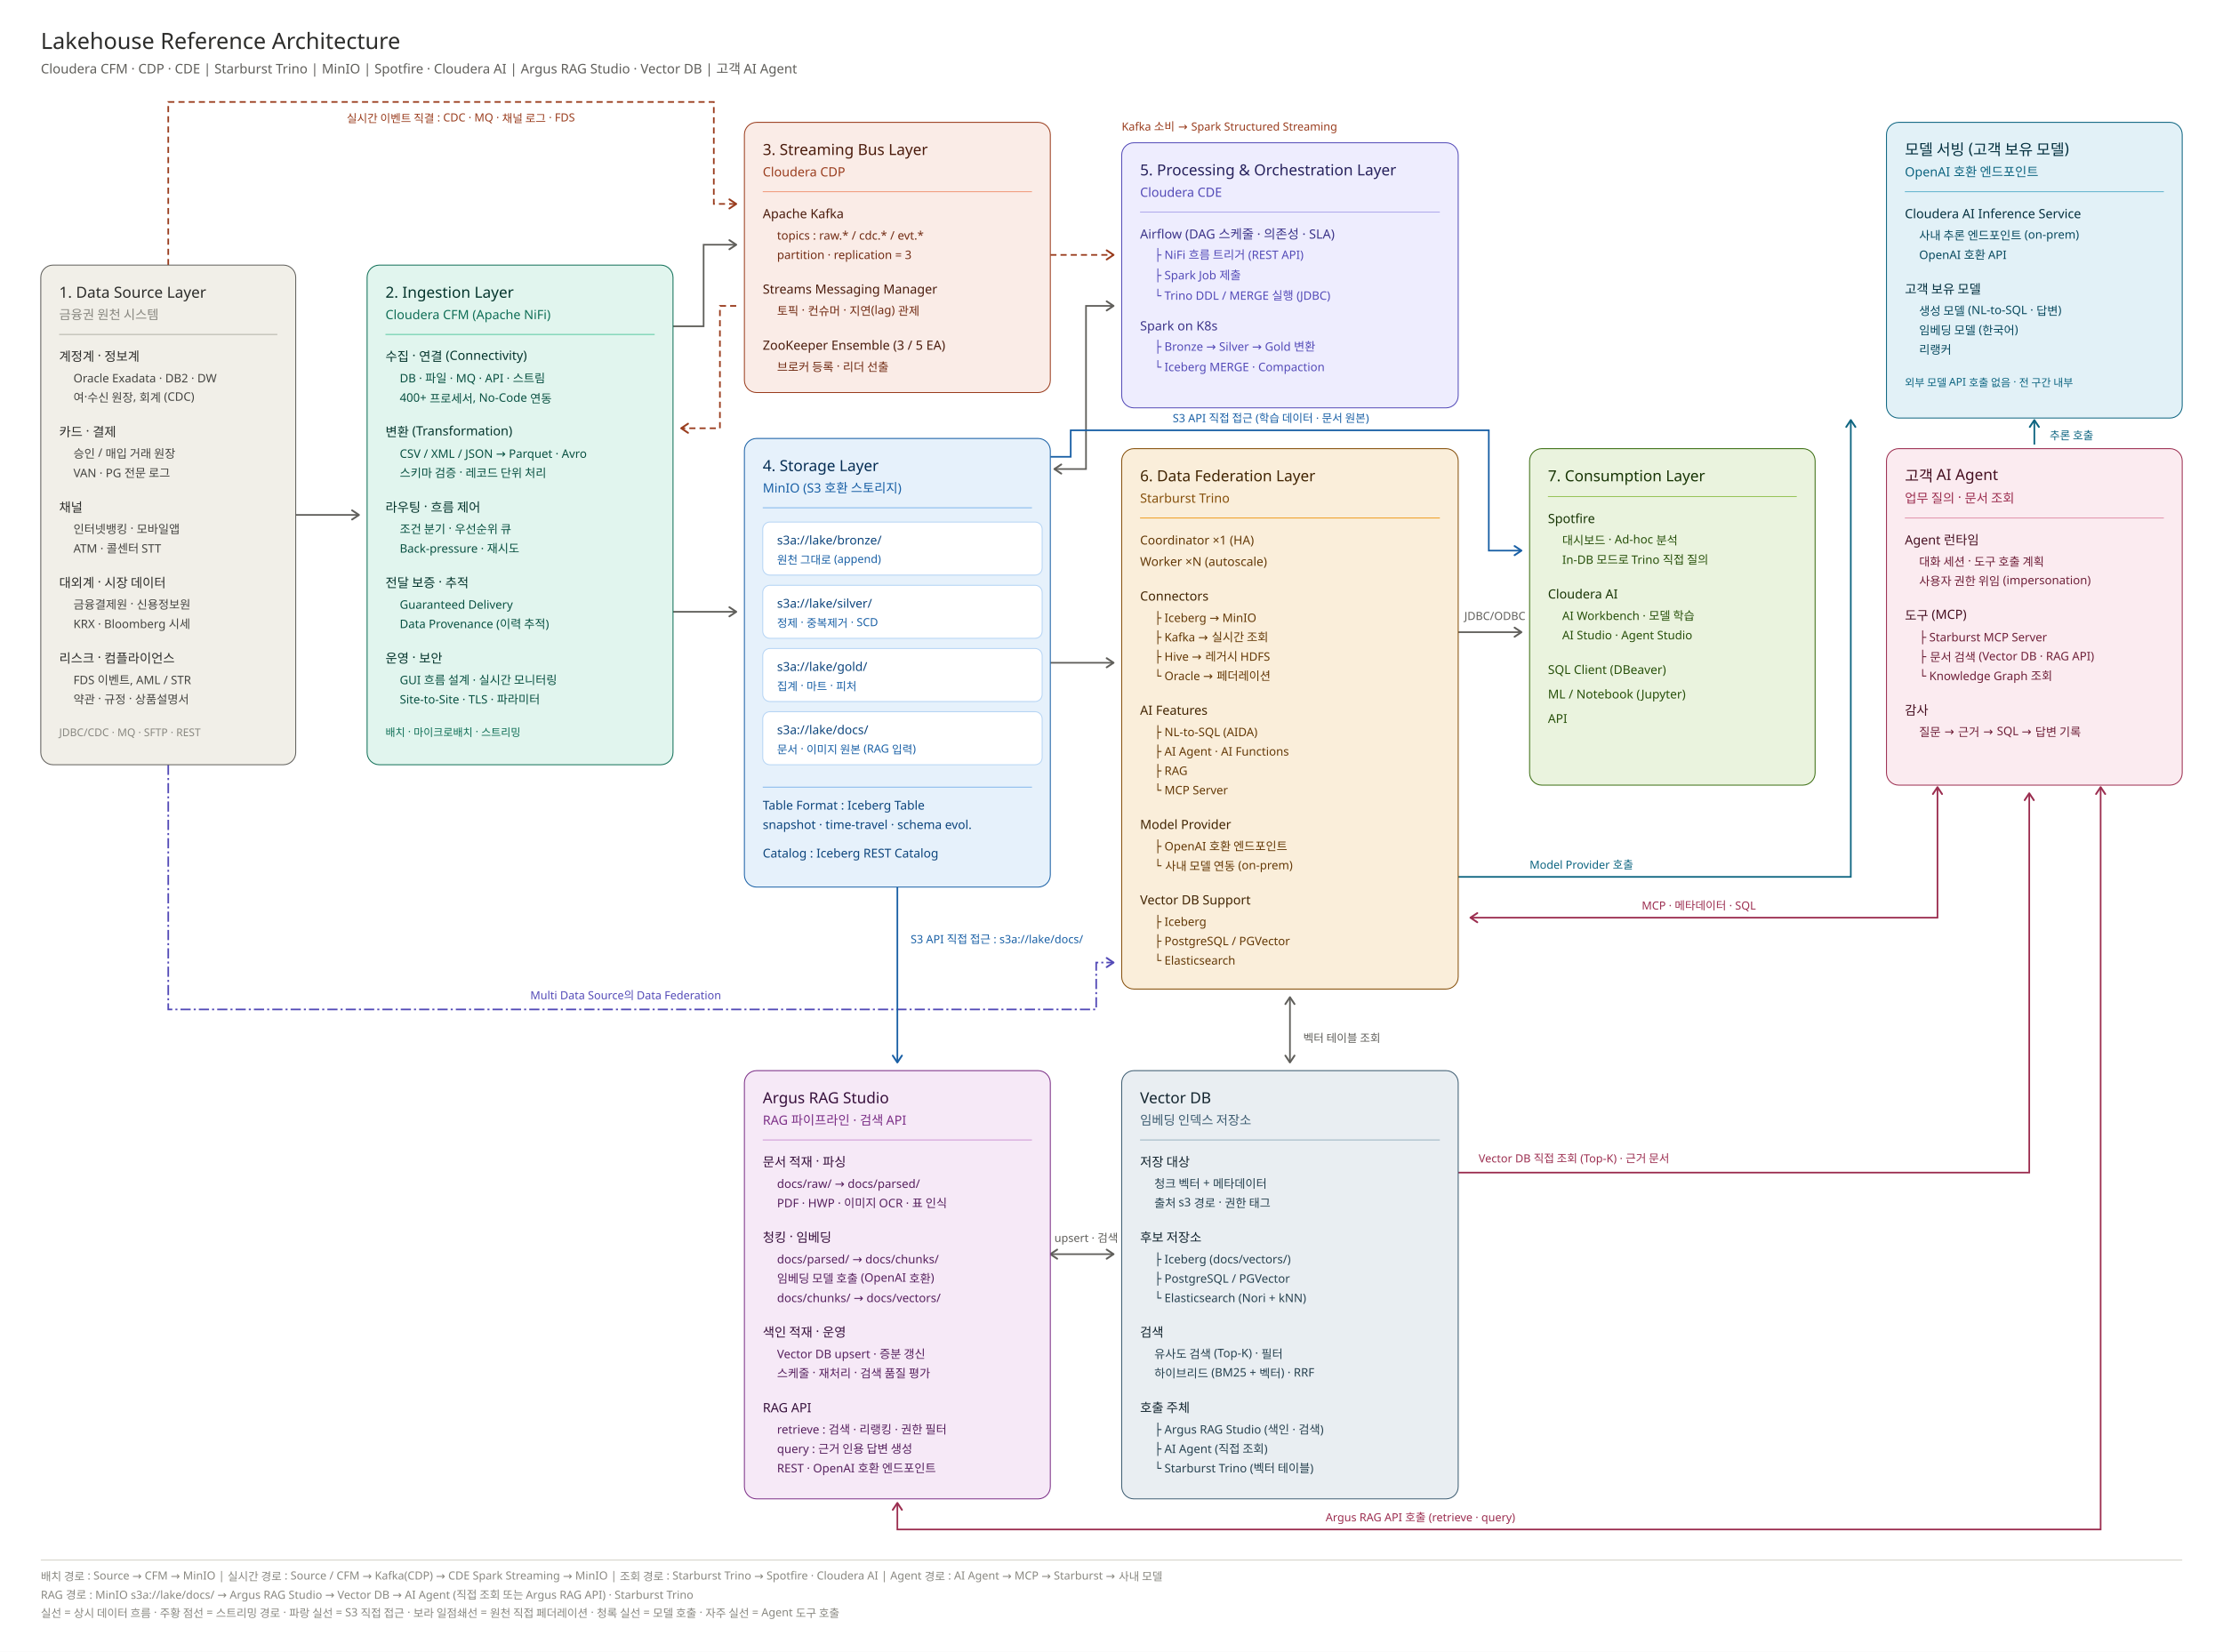
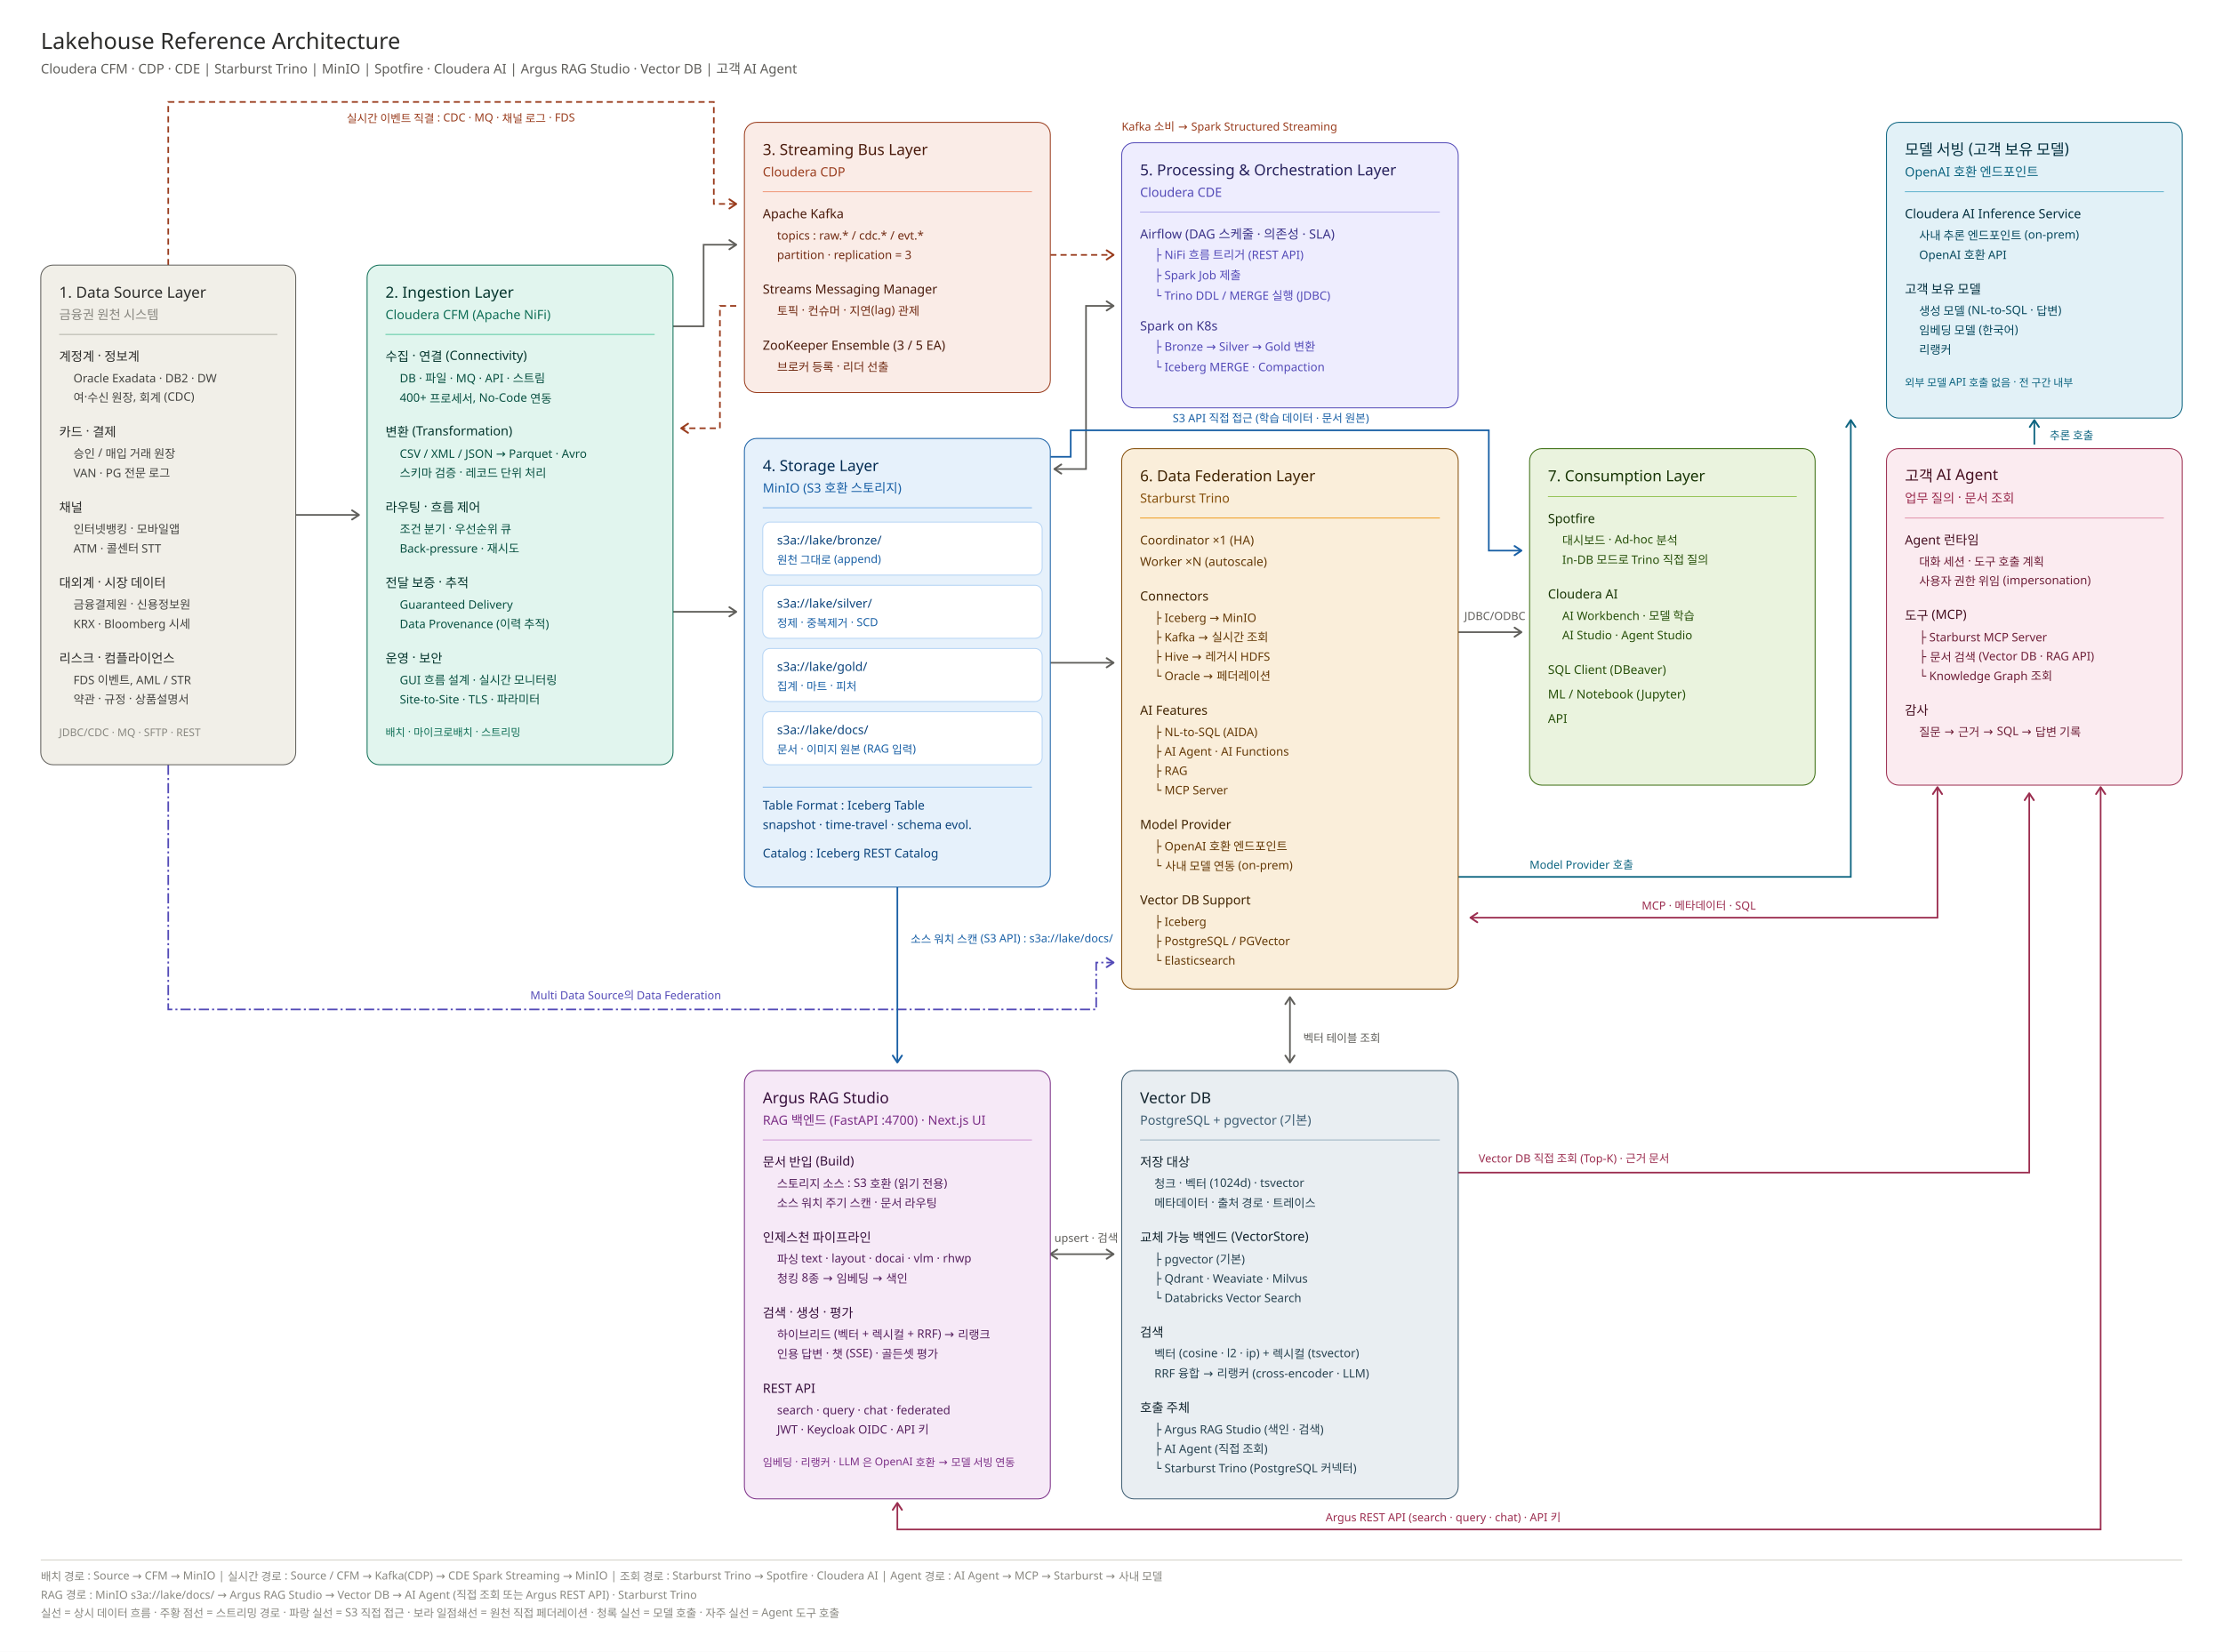
<svg xmlns="http://www.w3.org/2000/svg" width="2180" height="1620" viewBox="0 0 2180 1620" role="img" font-family="'Pretendard','Malgun Gothic','Apple SD Gothic Neo','Noto Sans KR','Segoe UI',sans-serif">
  <defs>
    <marker id="arrow" viewBox="0 0 10 10" refX="8" refY="5" markerWidth="7" markerHeight="7" orient="auto-start-reverse">
      <path d="M2 1L8 5L2 9" fill="none" stroke="context-stroke" stroke-width="1.6" stroke-linecap="round" stroke-linejoin="round" />
    </marker>
  </defs>
  <rect x="0" y="0" width="2180" height="1620" fill="#FFFFFF" />
  <text x="40" y="48" font-size="22" font-weight="500" fill="#2C2C2A">Lakehouse Reference Architecture</text>
  <text x="40" y="72" font-size="13" fill="#5F5E5A">Cloudera CFM · CDP · CDE  |  Starburst Trino  |  MinIO  |  Spotfire · Cloudera AI  |  Argus RAG Studio · Vector DB  |  고객 AI Agent</text>
  <path d="M165 260 V100 H700 V200 H722" fill="none" stroke="#993C1D" stroke-width="1.6" stroke-dasharray="6 4" marker-end="url(#arrow)" />
  <text x="340" y="120" font-size="11" fill="#993C1D">실시간 이벤트 직결 : CDC · MQ · 채널 로그 · FDS</text>
  <path d="M290 505 H352" fill="none" stroke="#5F5E5A" stroke-width="1.6" marker-end="url(#arrow)" />
  <path d="M660 320 H690 V240 H722" fill="none" stroke="#5F5E5A" stroke-width="1.6" marker-end="url(#arrow)" />
  <path d="M722 300 H706 V420 H668" fill="none" stroke="#993C1D" stroke-width="1.6" stroke-dasharray="6 4" marker-end="url(#arrow)" />
  <path d="M660 600 H722" fill="none" stroke="#5F5E5A" stroke-width="1.6" marker-end="url(#arrow)" />
  <path d="M1030 250 H1092" fill="none" stroke="#993C1D" stroke-width="1.6" stroke-dasharray="6 4" marker-end="url(#arrow)" />
  <text x="1100" y="128" font-size="11" fill="#993C1D">Kafka 소비 → Spark Structured Streaming</text>
  <path d="M1034 460 H1065 V300 H1092" fill="none" stroke="#5F5E5A" stroke-width="1.6" marker-start="url(#arrow)" marker-end="url(#arrow)" />
  <path d="M1030 650 H1092" fill="none" stroke="#5F5E5A" stroke-width="1.6" marker-end="url(#arrow)" />
  <path d="M1030 448 H1050 V422 H1460 V540 H1492" fill="none" stroke="#185FA5" stroke-width="1.6" marker-end="url(#arrow)" />
  <text x="1150" y="414" font-size="11" fill="#185FA5">S3 API 직접 접근 (학습 데이터 · 문서 원본)</text>
  <path d="M1430 620 H1492" fill="none" stroke="#5F5E5A" stroke-width="1.6" marker-end="url(#arrow)" />
  <text x="1436" y="608" font-size="11" fill="#5F5E5A">JDBC/ODBC</text>
  <path d="M165 750 V990 H1075 V944 H1092" fill="none" stroke="#534AB7" stroke-width="1.6" stroke-dasharray="10 3 2 3" marker-end="url(#arrow)" />
  <text x="520" y="980" font-size="11" fill="#534AB7">Multi Data Source의 Data Federation</text>
  <path d="M1430 860 H1815 V412" fill="none" stroke="#0C6480" stroke-width="1.6" marker-end="url(#arrow)" />
  <text x="1500" y="852" font-size="11" fill="#0C6480">Model Provider 호출</text>
  <path d="M1900 772 V900 H1442" fill="none" stroke="#9B2D4F" stroke-width="1.6" marker-start="url(#arrow)" marker-end="url(#arrow)" />
  <text x="1610" y="892" font-size="11" fill="#9B2D4F">MCP · 메타데이터 · SQL</text>
  <path d="M1995 436 V412" fill="none" stroke="#0C6480" stroke-width="1.6" marker-end="url(#arrow)" />
  <text x="2010" y="431" font-size="11" fill="#0C6480">추론 호출</text>
  <path d="M880 870 V1042" fill="none" stroke="#185FA5" stroke-width="1.6" marker-end="url(#arrow)" />
-   <text x="893" y="925" font-size="11" fill="#185FA5">S3 API 직접 접근 : s3a://lake/docs/</text>
+   <text x="893" y="925" font-size="11" fill="#185FA5">소스 워치 스캔 (S3 API) : s3a://lake/docs/</text>
  <path d="M1030 1230 H1092" fill="none" stroke="#5F5E5A" stroke-width="1.6" marker-start="url(#arrow)" marker-end="url(#arrow)" />
  <text x="1034" y="1218" font-size="11" fill="#5F5E5A">upsert · 검색</text>
  <path d="M1430 1150 H1990 V778" fill="none" stroke="#9B2D4F" stroke-width="1.6" marker-end="url(#arrow)" />
  <text x="1450" y="1140" font-size="11" fill="#9B2D4F">Vector DB 직접 조회 (Top-K) · 근거 문서</text>
  <path d="M2060 772 V1500 H880 V1474" fill="none" stroke="#9B2D4F" stroke-width="1.6" marker-start="url(#arrow)" marker-end="url(#arrow)" />
-   <text x="1300" y="1492" font-size="11" fill="#9B2D4F">Argus RAG API 호출 (retrieve · query)</text>
+   <text x="1300" y="1492" font-size="11" fill="#9B2D4F">Argus REST API (search · query · chat) · API 키</text>
  <path d="M1265 1042 V978" fill="none" stroke="#5F5E5A" stroke-width="1.6" marker-start="url(#arrow)" marker-end="url(#arrow)" />
  <text x="1278" y="1022" font-size="11" fill="#5F5E5A">벡터 테이블 조회</text>
  <rect x="40" y="260" width="250" height="490" rx="12" fill="#F1EFE8" stroke="#5F5E5A" stroke-width="0.9" />
  <text x="58" y="292" font-size="15" font-weight="500" fill="#2C2C2A">1. Data Source Layer</text>
  <text x="58" y="313" font-size="12.5" fill="#888780">금융권 원천 시스템</text>
  <line x1="58" y1="328" x2="272" y2="328" stroke="#B4B2A9" stroke-width="0.9" />
  <text x="58" y="354" font-size="12.5" font-weight="500" fill="#2C2C2A">계정계 · 정보계</text>
  <text x="72" y="375" font-size="11.5" fill="#444441">Oracle Exadata · DB2 · DW</text>
  <text x="72" y="394" font-size="11.5" fill="#444441">여·수신 원장, 회계 (CDC)</text>
  <text x="58" y="428" font-size="12.5" font-weight="500" fill="#2C2C2A">카드 · 결제</text>
  <text x="72" y="449" font-size="11.5" fill="#444441">승인 / 매입 거래 원장</text>
  <text x="72" y="468" font-size="11.5" fill="#444441">VAN · PG 전문 로그</text>
  <text x="58" y="502" font-size="12.5" font-weight="500" fill="#2C2C2A">채널</text>
  <text x="72" y="523" font-size="11.5" fill="#444441">인터넷뱅킹 · 모바일앱</text>
  <text x="72" y="542" font-size="11.5" fill="#444441">ATM · 콜센터 STT</text>
  <text x="58" y="576" font-size="12.5" font-weight="500" fill="#2C2C2A">대외계 · 시장 데이터</text>
  <text x="72" y="597" font-size="11.5" fill="#444441">금융결제원 · 신용정보원</text>
  <text x="72" y="616" font-size="11.5" fill="#444441">KRX · Bloomberg 시세</text>
  <text x="58" y="650" font-size="12.5" font-weight="500" fill="#2C2C2A">리스크 · 컴플라이언스</text>
  <text x="72" y="671" font-size="11.5" fill="#444441">FDS 이벤트, AML / STR</text>
  <text x="72" y="690" font-size="11.5" fill="#444441">약관 · 규정 · 상품설명서</text>
  <text x="58" y="722" font-size="10.5" fill="#888780">JDBC/CDC · MQ · SFTP · REST</text>
  <rect x="360" y="260" width="300" height="490" rx="12" fill="#E1F5EE" stroke="#0F6E56" stroke-width="0.9" />
  <text x="378" y="292" font-size="15" font-weight="500" fill="#04342C">2. Ingestion Layer</text>
  <text x="378" y="313" font-size="12.5" fill="#0F6E56">Cloudera CFM (Apache NiFi)</text>
  <line x1="378" y1="328" x2="642" y2="328" stroke="#5DCAA5" stroke-width="0.9" />
  <text x="378" y="354" font-size="12.5" font-weight="500" fill="#04342C">수집 · 연결 (Connectivity)</text>
  <text x="392" y="375" font-size="11.5" fill="#085041">DB · 파일 · MQ · API · 스트림</text>
  <text x="392" y="394" font-size="11.5" fill="#085041">400+ 프로세서, No-Code 연동</text>
  <text x="378" y="428" font-size="12.5" font-weight="500" fill="#04342C">변환 (Transformation)</text>
  <text x="392" y="449" font-size="11.5" fill="#085041">CSV / XML / JSON → Parquet · Avro</text>
  <text x="392" y="468" font-size="11.5" fill="#085041">스키마 검증 · 레코드 단위 처리</text>
  <text x="378" y="502" font-size="12.5" font-weight="500" fill="#04342C">라우팅 · 흐름 제어</text>
  <text x="392" y="523" font-size="11.5" fill="#085041">조건 분기 · 우선순위 큐</text>
  <text x="392" y="542" font-size="11.5" fill="#085041">Back-pressure · 재시도</text>
  <text x="378" y="576" font-size="12.5" font-weight="500" fill="#04342C">전달 보증 · 추적</text>
  <text x="392" y="597" font-size="11.5" fill="#085041">Guaranteed Delivery</text>
  <text x="392" y="616" font-size="11.5" fill="#085041">Data Provenance (이력 추적)</text>
  <text x="378" y="650" font-size="12.5" font-weight="500" fill="#04342C">운영 · 보안</text>
  <text x="392" y="671" font-size="11.5" fill="#085041">GUI 흐름 설계 · 실시간 모니터링</text>
  <text x="392" y="690" font-size="11.5" fill="#085041">Site-to-Site · TLS · 파라미터</text>
  <text x="378" y="722" font-size="10.5" fill="#0F6E56">배치 · 마이크로배치 · 스트리밍</text>
  <rect x="730" y="120" width="300" height="265" rx="12" fill="#FAECE7" stroke="#993C1D" stroke-width="0.9" />
  <text x="748" y="152" font-size="15" font-weight="500" fill="#4A1B0C">3. Streaming Bus Layer</text>
  <text x="748" y="173" font-size="12.5" fill="#993C1D">Cloudera CDP</text>
  <line x1="748" y1="188" x2="1012" y2="188" stroke="#F0997B" stroke-width="0.9" />
  <text x="748" y="214" font-size="12.5" font-weight="500" fill="#4A1B0C">Apache Kafka</text>
  <text x="762" y="235" font-size="11.5" fill="#712B13">topics : raw.* / cdc.* / evt.*</text>
  <text x="762" y="254" font-size="11.5" fill="#712B13">partition · replication = 3</text>
  <text x="748" y="288" font-size="12.5" font-weight="500" fill="#4A1B0C">Streams Messaging Manager</text>
  <text x="762" y="309" font-size="11.5" fill="#712B13">토픽 · 컨슈머 · 지연(lag) 관제</text>
  <text x="748" y="343" font-size="12.5" font-weight="500" fill="#4A1B0C">ZooKeeper Ensemble (3 / 5 EA)</text>
  <text x="762" y="364" font-size="11.5" fill="#712B13">브로커 등록 · 리더 선출</text>
  <rect x="730" y="430" width="300" height="440" rx="12" fill="#E6F1FB" stroke="#185FA5" stroke-width="0.9" />
  <text x="748" y="462" font-size="15" font-weight="500" fill="#042C53">4. Storage Layer</text>
  <text x="748" y="483" font-size="12.5" fill="#185FA5">MinIO (S3 호환 스토리지)</text>
  <line x1="748" y1="498" x2="1012" y2="498" stroke="#85B7EB" stroke-width="0.9" />
  <rect x="748" y="512" width="274" height="52" rx="7" fill="#FFFFFF" stroke="#B5D4F4" stroke-width="0.9" />
  <text x="762" y="534" font-size="12" fill="#0C447C">s3a://lake/bronze/</text>
  <text x="762" y="553" font-size="11" fill="#185FA5">원천 그대로 (append)</text>
  <rect x="748" y="574" width="274" height="52" rx="7" fill="#FFFFFF" stroke="#B5D4F4" stroke-width="0.9" />
  <text x="762" y="596" font-size="12" fill="#0C447C">s3a://lake/silver/</text>
  <text x="762" y="615" font-size="11" fill="#185FA5">정제 · 중복제거 · SCD</text>
  <rect x="748" y="636" width="274" height="52" rx="7" fill="#FFFFFF" stroke="#B5D4F4" stroke-width="0.9" />
  <text x="762" y="658" font-size="12" fill="#0C447C">s3a://lake/gold/</text>
  <text x="762" y="677" font-size="11" fill="#185FA5">집계 · 마트 · 피처</text>
  <rect x="748" y="698" width="274" height="52" rx="7" fill="#FFFFFF" stroke="#B5D4F4" stroke-width="0.9" />
  <text x="762" y="720" font-size="12" fill="#0C447C">s3a://lake/docs/</text>
  <text x="762" y="739" font-size="11" fill="#185FA5">문서 · 이미지 원본 (RAG 입력)</text>
  <line x1="748" y1="772" x2="1012" y2="772" stroke="#85B7EB" stroke-width="0.9" />
  <text x="748" y="794" font-size="12" fill="#0C447C">Table Format : Iceberg Table</text>
  <text x="748" y="813" font-size="12" fill="#0C447C">snapshot · time-travel · schema evol.</text>
  <text x="748" y="841" font-size="12" fill="#0C447C">Catalog : Iceberg REST Catalog</text>
  <rect x="1100" y="140" width="330" height="260" rx="12" fill="#EEEDFE" stroke="#534AB7" stroke-width="0.9" />
  <text x="1118" y="172" font-size="15" font-weight="500" fill="#26215C">5. Processing &amp; Orchestration Layer</text>
  <text x="1118" y="193" font-size="12.5" fill="#534AB7">Cloudera CDE</text>
  <line x1="1118" y1="208" x2="1412" y2="208" stroke="#AFA9EC" stroke-width="0.9" />
  <text x="1118" y="234" font-size="12.5" font-weight="500" fill="#3C3489">Airflow (DAG 스케줄 · 의존성 · SLA)</text>
  <text x="1132" y="254" font-size="11.5" fill="#534AB7">├ NiFi 흐름 트리거 (REST API)</text>
  <text x="1132" y="274" font-size="11.5" fill="#534AB7">├ Spark Job 제출</text>
  <text x="1132" y="294" font-size="11.5" fill="#534AB7">└ Trino DDL / MERGE 실행 (JDBC)</text>
  <text x="1118" y="324" font-size="12.5" font-weight="500" fill="#3C3489">Spark on K8s</text>
  <text x="1132" y="344" font-size="11.5" fill="#534AB7">├ Bronze → Silver → Gold 변환</text>
  <text x="1132" y="364" font-size="11.5" fill="#534AB7">└ Iceberg MERGE · Compaction</text>
  <rect x="1100" y="440" width="330" height="530" rx="12" fill="#FAEEDA" stroke="#854F0B" stroke-width="0.9" />
  <text x="1118" y="472" font-size="15" font-weight="500" fill="#412402">6. Data Federation Layer</text>
  <text x="1118" y="493" font-size="12.5" fill="#854F0B">Starburst Trino</text>
  <line x1="1118" y1="508" x2="1412" y2="508" stroke="#EF9F27" stroke-width="0.9" />
  <text x="1118" y="534" font-size="12" fill="#633806">Coordinator ×1 (HA)</text>
  <text x="1118" y="555" font-size="12" fill="#633806">Worker ×N (autoscale)</text>
  <text x="1118" y="589" font-size="12.5" font-weight="500" fill="#412402">Connectors</text>
  <text x="1132" y="610" font-size="11.5" fill="#633806">├ Iceberg → MinIO</text>
  <text x="1132" y="629" font-size="11.5" fill="#633806">├ Kafka → 실시간 조회</text>
  <text x="1132" y="648" font-size="11.5" fill="#633806">├ Hive → 레거시 HDFS</text>
  <text x="1132" y="667" font-size="11.5" fill="#633806">└ Oracle → 페더레이션</text>
  <text x="1118" y="701" font-size="12.5" font-weight="500" fill="#412402">AI Features</text>
  <text x="1132" y="722" font-size="11.5" fill="#633806">├ NL-to-SQL (AIDA)</text>
  <text x="1132" y="741" font-size="11.5" fill="#633806">├ AI Agent · AI Functions</text>
  <text x="1132" y="760" font-size="11.5" fill="#633806">├ RAG</text>
  <text x="1132" y="779" font-size="11.5" fill="#633806">└ MCP Server</text>
  <text x="1118" y="813" font-size="12.5" font-weight="500" fill="#412402">Model Provider</text>
  <text x="1132" y="834" font-size="11.5" fill="#633806">├ OpenAI 호환 엔드포인트</text>
  <text x="1132" y="853" font-size="11.5" fill="#633806">└ 사내 모델 연동 (on-prem)</text>
  <text x="1118" y="887" font-size="12.5" font-weight="500" fill="#412402">Vector DB Support</text>
  <text x="1132" y="908" font-size="11.5" fill="#633806">├ Iceberg</text>
  <text x="1132" y="927" font-size="11.5" fill="#633806">├ PostgreSQL / PGVector</text>
  <text x="1132" y="946" font-size="11.5" fill="#633806">└ Elasticsearch</text>
  <rect x="1500" y="440" width="280" height="330" rx="12" fill="#EAF3DE" stroke="#3B6D11" stroke-width="0.9" />
  <text x="1518" y="472" font-size="15" font-weight="500" fill="#173404">7. Consumption Layer</text>
  <line x1="1518" y1="487" x2="1762" y2="487" stroke="#97C459" stroke-width="0.9" />
  <text x="1518" y="513" font-size="12.5" font-weight="500" fill="#173404">Spotfire</text>
  <text x="1532" y="534" font-size="11.5" fill="#27500A">대시보드 · Ad-hoc 분석</text>
  <text x="1532" y="553" font-size="11.5" fill="#27500A">In-DB 모드로 Trino 직접 질의</text>
  <text x="1518" y="587" font-size="12.5" font-weight="500" fill="#173404">Cloudera AI</text>
  <text x="1532" y="608" font-size="11.5" fill="#27500A">AI Workbench · 모델 학습</text>
  <text x="1532" y="627" font-size="11.5" fill="#27500A">AI Studio · Agent Studio</text>
  <text x="1518" y="661" font-size="12" fill="#27500A">SQL Client (DBeaver)</text>
  <text x="1518" y="685" font-size="12" fill="#27500A">ML / Notebook (Jupyter)</text>
  <text x="1518" y="709" font-size="12" fill="#27500A">API</text>
  <rect x="1850" y="120" width="290" height="290" rx="12" fill="#E2F1F7" stroke="#0C6480" stroke-width="0.9" />
  <text x="1868" y="152" font-size="15" font-weight="500" fill="#04303F">모델 서빙 (고객 보유 모델)</text>
  <text x="1868" y="173" font-size="12.5" fill="#0C6480">OpenAI 호환 엔드포인트</text>
  <line x1="1868" y1="188" x2="2122" y2="188" stroke="#63B4CE" stroke-width="0.9" />
  <text x="1868" y="214" font-size="12.5" font-weight="500" fill="#04303F">Cloudera AI Inference Service</text>
  <text x="1882" y="235" font-size="11.5" fill="#08495E">사내 추론 엔드포인트 (on-prem)</text>
  <text x="1882" y="254" font-size="11.5" fill="#08495E">OpenAI 호환 API</text>
  <text x="1868" y="288" font-size="12.5" font-weight="500" fill="#04303F">고객 보유 모델</text>
  <text x="1882" y="309" font-size="11.5" fill="#08495E">생성 모델 (NL-to-SQL · 답변)</text>
  <text x="1882" y="328" font-size="11.5" fill="#08495E">임베딩 모델 (한국어)</text>
  <text x="1882" y="347" font-size="11.5" fill="#08495E">리랭커</text>
  <text x="1868" y="379" font-size="10.5" fill="#0C6480">외부 모델 API 호출 없음 · 전 구간 내부</text>
  <rect x="1850" y="440" width="290" height="330" rx="12" fill="#FBEBF0" stroke="#9B2D4F" stroke-width="0.9" />
  <text x="1868" y="472" font-size="15" font-weight="500" fill="#450F21">고객 AI Agent</text>
  <text x="1868" y="493" font-size="12.5" fill="#9B2D4F">업무 질의 · 문서 조회</text>
  <line x1="1868" y1="508" x2="2122" y2="508" stroke="#E294AC" stroke-width="0.9" />
  <text x="1868" y="534" font-size="12.5" font-weight="500" fill="#450F21">Agent 런타임</text>
  <text x="1882" y="555" font-size="11.5" fill="#6E1F38">대화 세션 · 도구 호출 계획</text>
  <text x="1882" y="574" font-size="11.5" fill="#6E1F38">사용자 권한 위임 (impersonation)</text>
  <text x="1868" y="608" font-size="12.5" font-weight="500" fill="#450F21">도구 (MCP)</text>
  <text x="1882" y="629" font-size="11.5" fill="#6E1F38">├ Starburst MCP Server</text>
  <text x="1882" y="648" font-size="11.5" fill="#6E1F38">├ 문서 검색 (Vector DB · RAG API)</text>
  <text x="1882" y="667" font-size="11.5" fill="#6E1F38">└ Knowledge Graph 조회</text>
  <text x="1868" y="701" font-size="12.5" font-weight="500" fill="#450F21">감사</text>
  <text x="1882" y="722" font-size="11.5" fill="#6E1F38">질문 → 근거 → SQL → 답변 기록</text>
  <rect x="730" y="1050" width="300" height="420" rx="12" fill="#F6E9F7" stroke="#7B2E86" stroke-width="0.9" />
  <text x="748" y="1082" font-size="15" font-weight="500" fill="#350E3A">Argus RAG Studio</text>
-   <text x="748" y="1103" font-size="12.5" fill="#7B2E86">RAG 파이프라인 · 검색 API</text>
+   <text x="748" y="1103" font-size="12.5" fill="#7B2E86">RAG 백엔드 (FastAPI :4700) · Next.js UI</text>
  <line x1="748" y1="1118" x2="1012" y2="1118" stroke="#CE97D6" stroke-width="0.9" />
-   <text x="748" y="1144" font-size="12.5" font-weight="500" fill="#350E3A">문서 적재 · 파싱</text>
-   <text x="762" y="1165" font-size="11.5" fill="#551F5D">docs/raw/ → docs/parsed/</text>
-   <text x="762" y="1184" font-size="11.5" fill="#551F5D">PDF · HWP · 이미지 OCR · 표 인식</text>
-   <text x="748" y="1218" font-size="12.5" font-weight="500" fill="#350E3A">청킹 · 임베딩</text>
-   <text x="762" y="1239" font-size="11.5" fill="#551F5D">docs/parsed/ → docs/chunks/</text>
-   <text x="762" y="1258" font-size="11.5" fill="#551F5D">임베딩 모델 호출 (OpenAI 호환)</text>
-   <text x="762" y="1277" font-size="11.5" fill="#551F5D">docs/chunks/ → docs/vectors/</text>
-   <text x="748" y="1311" font-size="12.5" font-weight="500" fill="#350E3A">색인 적재 · 운영</text>
-   <text x="762" y="1332" font-size="11.5" fill="#551F5D">Vector DB upsert · 증분 갱신</text>
-   <text x="762" y="1351" font-size="11.5" fill="#551F5D">스케줄 · 재처리 · 검색 품질 평가</text>
-   <text x="748" y="1385" font-size="12.5" font-weight="500" fill="#350E3A">RAG API</text>
-   <text x="762" y="1406" font-size="11.5" fill="#551F5D">retrieve : 검색 · 리랭킹 · 권한 필터</text>
-   <text x="762" y="1425" font-size="11.5" fill="#551F5D">query : 근거 인용 답변 생성</text>
-   <text x="762" y="1444" font-size="11.5" fill="#551F5D">REST · OpenAI 호환 엔드포인트</text>
+   <text x="748" y="1144" font-size="12.5" font-weight="500" fill="#350E3A">문서 반입 (Build)</text>
+   <text x="762" y="1165" font-size="11.5" fill="#551F5D">스토리지 소스 : S3 호환 (읽기 전용)</text>
+   <text x="762" y="1184" font-size="11.5" fill="#551F5D">소스 워치 주기 스캔 · 문서 라우팅</text>
+   <text x="748" y="1218" font-size="12.5" font-weight="500" fill="#350E3A">인제스천 파이프라인</text>
+   <text x="762" y="1239" font-size="11.5" fill="#551F5D">파싱 text · layout · docai · vlm · rhwp</text>
+   <text x="762" y="1258" font-size="11.5" fill="#551F5D">청킹 8종 → 임베딩 → 색인</text>
+   <text x="748" y="1292" font-size="12.5" font-weight="500" fill="#350E3A">검색 · 생성 · 평가</text>
+   <text x="762" y="1313" font-size="11.5" fill="#551F5D">하이브리드 (벡터 + 렉시컬 + RRF) → 리랭크</text>
+   <text x="762" y="1332" font-size="11.5" fill="#551F5D">인용 답변 · 챗 (SSE) · 골든셋 평가</text>
+   <text x="748" y="1366" font-size="12.5" font-weight="500" fill="#350E3A">REST API</text>
+   <text x="762" y="1387" font-size="11.5" fill="#551F5D">search · query · chat · federated</text>
+   <text x="762" y="1406" font-size="11.5" fill="#551F5D">JWT · Keycloak OIDC · API 키</text>
+   <text x="748" y="1438" font-size="10.5" fill="#7B2E86">임베딩 · 리랭커 · LLM 은 OpenAI 호환 → 모델 서빙 연동</text>
  <rect x="1100" y="1050" width="330" height="420" rx="12" fill="#E9EEF2" stroke="#3E5D72" stroke-width="0.9" />
  <text x="1118" y="1082" font-size="15" font-weight="500" fill="#12242E">Vector DB</text>
-   <text x="1118" y="1103" font-size="12.5" fill="#3E5D72">임베딩 인덱스 저장소</text>
+   <text x="1118" y="1103" font-size="12.5" fill="#3E5D72">PostgreSQL + pgvector (기본)</text>
  <line x1="1118" y1="1118" x2="1412" y2="1118" stroke="#9BB3C2" stroke-width="0.9" />
  <text x="1118" y="1144" font-size="12.5" font-weight="500" fill="#12242E">저장 대상</text>
-   <text x="1132" y="1165" font-size="11.5" fill="#26414F">청크 벡터 + 메타데이터</text>
-   <text x="1132" y="1184" font-size="11.5" fill="#26414F">출처 s3 경로 · 권한 태그</text>
-   <text x="1118" y="1218" font-size="12.5" font-weight="500" fill="#12242E">후보 저장소</text>
-   <text x="1132" y="1239" font-size="11.5" fill="#26414F">├ Iceberg (docs/vectors/)</text>
-   <text x="1132" y="1258" font-size="11.5" fill="#26414F">├ PostgreSQL / PGVector</text>
-   <text x="1132" y="1277" font-size="11.5" fill="#26414F">└ Elasticsearch (Nori + kNN)</text>
+   <text x="1132" y="1165" font-size="11.5" fill="#26414F">청크 · 벡터 (1024d) · tsvector</text>
+   <text x="1132" y="1184" font-size="11.5" fill="#26414F">메타데이터 · 출처 경로 · 트레이스</text>
+   <text x="1118" y="1218" font-size="12.5" font-weight="500" fill="#12242E">교체 가능 백엔드 (VectorStore)</text>
+   <text x="1132" y="1239" font-size="11.5" fill="#26414F">├ pgvector (기본)</text>
+   <text x="1132" y="1258" font-size="11.5" fill="#26414F">├ Qdrant · Weaviate · Milvus</text>
+   <text x="1132" y="1277" font-size="11.5" fill="#26414F">└ Databricks Vector Search</text>
  <text x="1118" y="1311" font-size="12.5" font-weight="500" fill="#12242E">검색</text>
-   <text x="1132" y="1332" font-size="11.5" fill="#26414F">유사도 검색 (Top-K) · 필터</text>
-   <text x="1132" y="1351" font-size="11.5" fill="#26414F">하이브리드 (BM25 + 벡터) · RRF</text>
+   <text x="1132" y="1332" font-size="11.5" fill="#26414F">벡터 (cosine · l2 · ip) + 렉시컬 (tsvector)</text>
+   <text x="1132" y="1351" font-size="11.5" fill="#26414F">RRF 융합 → 리랭커 (cross-encoder · LLM)</text>
  <text x="1118" y="1385" font-size="12.5" font-weight="500" fill="#12242E">호출 주체</text>
  <text x="1132" y="1406" font-size="11.5" fill="#26414F">├ Argus RAG Studio (색인 · 검색)</text>
  <text x="1132" y="1425" font-size="11.5" fill="#26414F">├ AI Agent (직접 조회)</text>
-   <text x="1132" y="1444" font-size="11.5" fill="#26414F">└ Starburst Trino (벡터 테이블)</text>
+   <text x="1132" y="1444" font-size="11.5" fill="#26414F">└ Starburst Trino (PostgreSQL 커넥터)</text>
  <line x1="40" y1="1530" x2="2140" y2="1530" stroke="#D3D1C7" stroke-width="0.9" />
  <text x="40" y="1550" font-size="11" fill="#888780">배치 경로 : Source → CFM → MinIO   |   실시간 경로 : Source / CFM → Kafka(CDP) → CDE Spark Streaming → MinIO   |   조회 경로 : Starburst Trino → Spotfire · Cloudera AI   |   Agent 경로 : AI Agent → MCP → Starburst → 사내 모델</text>
-   <text x="40" y="1568" font-size="11" fill="#888780">RAG 경로 : MinIO s3a://lake/docs/ → Argus RAG Studio → Vector DB → AI Agent (직접 조회 또는 Argus RAG API) · Starburst Trino</text>
+   <text x="40" y="1568" font-size="11" fill="#888780">RAG 경로 : MinIO s3a://lake/docs/ → Argus RAG Studio → Vector DB → AI Agent (직접 조회 또는 Argus REST API) · Starburst Trino</text>
  <text x="40" y="1586" font-size="11" fill="#888780">실선 = 상시 데이터 흐름   ·   주황 점선 = 스트리밍 경로   ·   파랑 실선 = S3 직접 접근   ·   보라 일점쇄선 = 원천 직접 페더레이션   ·   청록 실선 = 모델 호출   ·   자주 실선 = Agent 도구 호출</text>
</svg>
